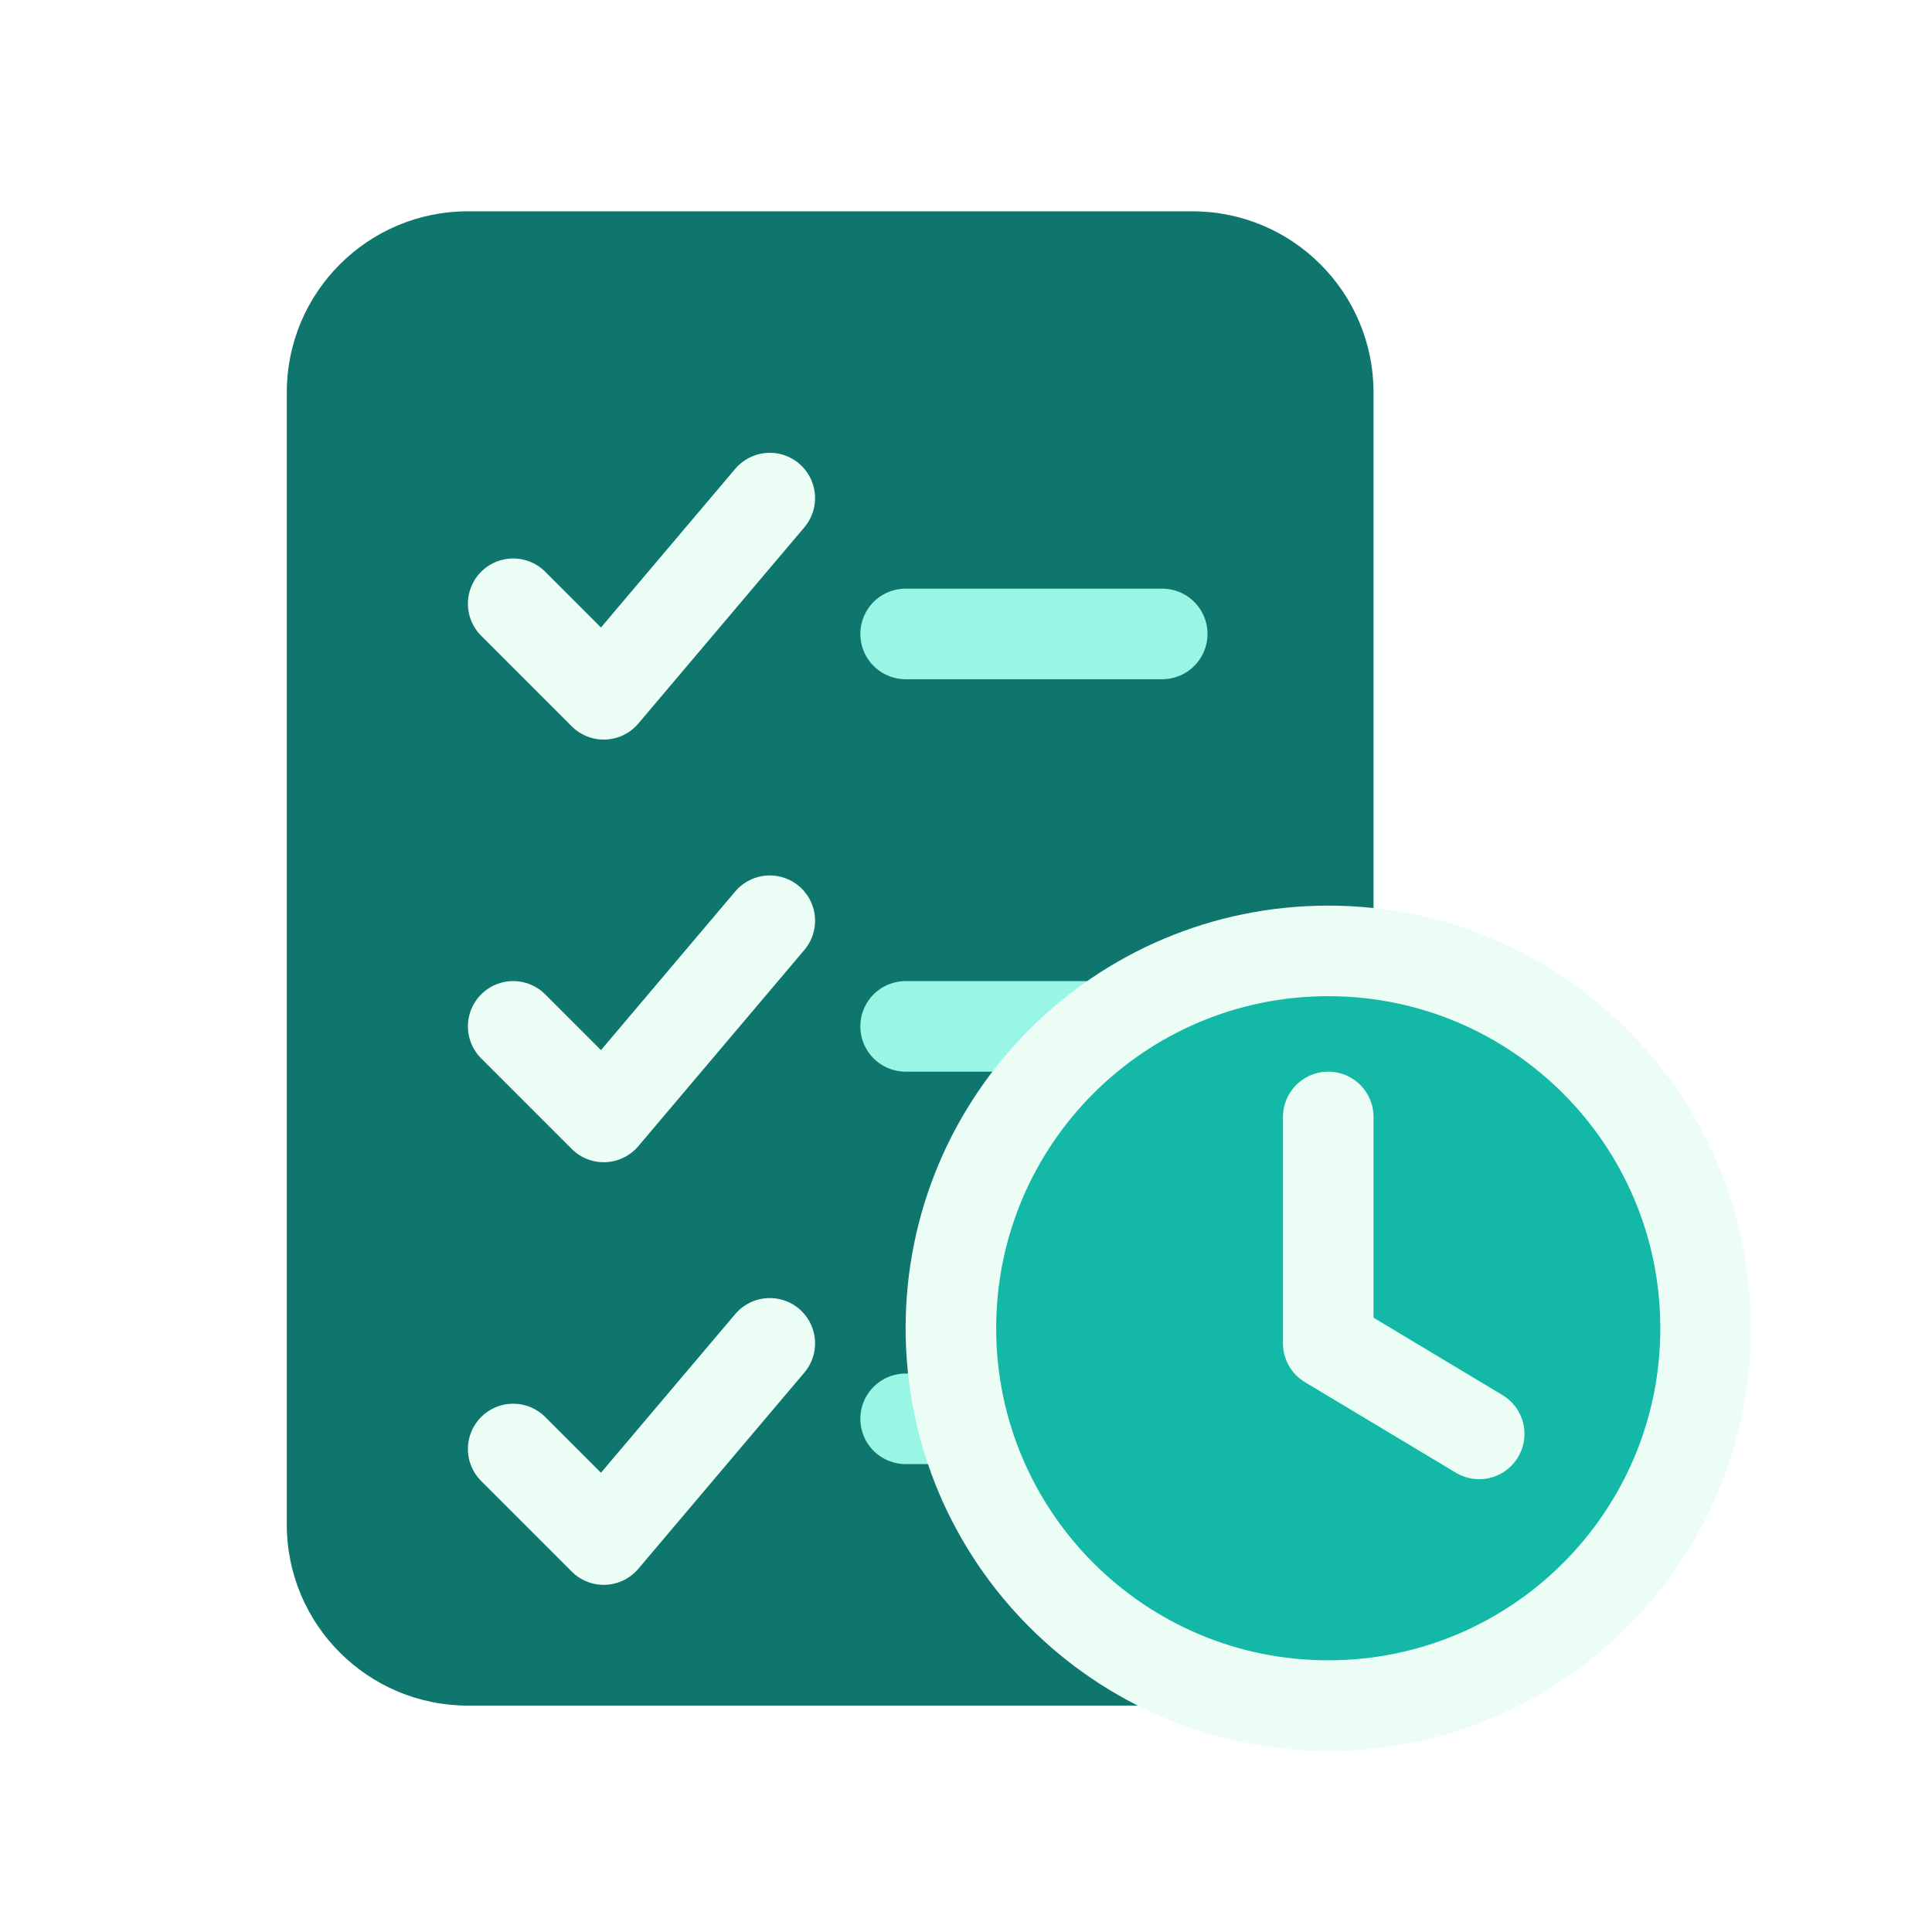
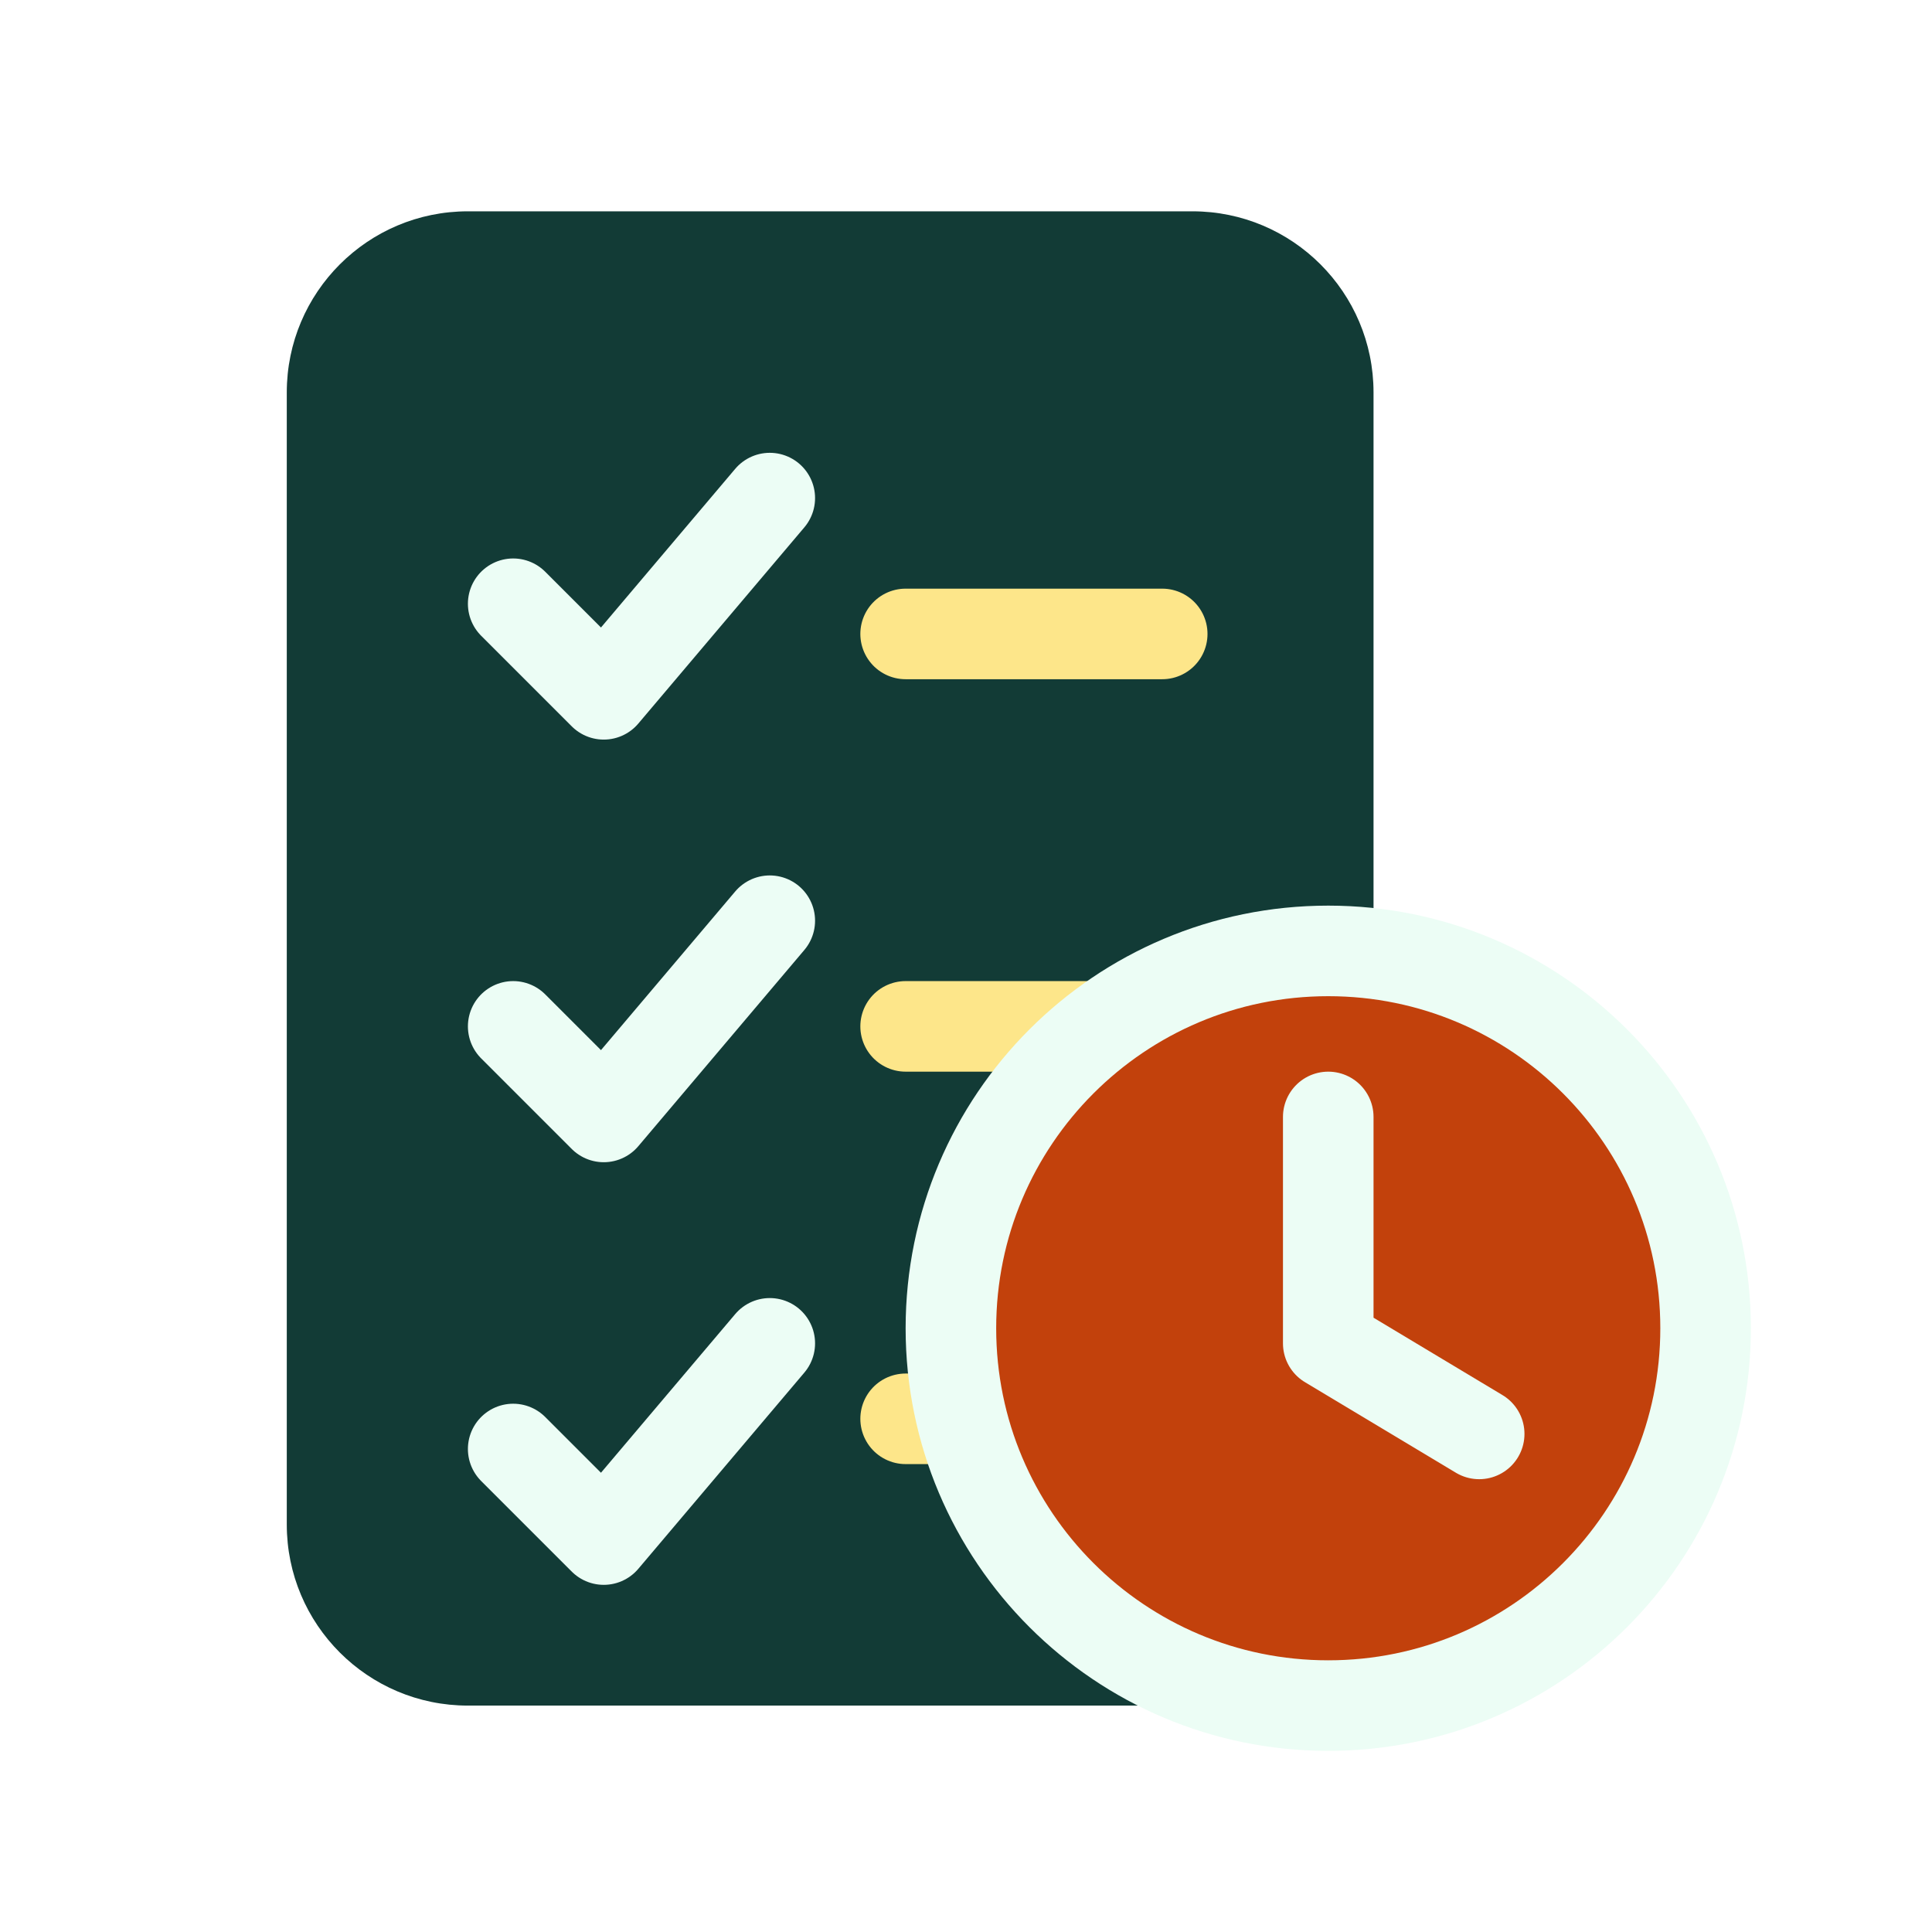
<svg xmlns="http://www.w3.org/2000/svg" width="128" height="128" viewBox="0 0 128 128" fill="none">
-   <rect x="19" y="14" width="72" height="99" rx="12" fill="#0F766E" />
+   <rect x="19" y="14" width="72" height="99" rx="12" fill="#123B36" />
  <path d="m34 40 6 6 11-13m-17 35 6 6 11-13m-17 35 6 6 11-13" stroke="#ECFDF5" stroke-width="6" stroke-linecap="round" stroke-linejoin="round" />
-   <path d="M60 42h17M60 68h17M60 94h10" stroke="#99F6E4" stroke-width="6" stroke-linecap="round" />
-   <circle cx="88" cy="88" r="25" fill="#14B8A6" stroke="#ECFDF5" stroke-width="6" />
+   <path d="M60 42h17M60 68h17M60 94h10" stroke="#FDE68A" stroke-width="6" stroke-linecap="round" />
+   <circle cx="88" cy="88" r="25" fill="#C2410C" stroke="#ECFDF5" stroke-width="6" />
  <path d="M88 74v15l10 6" stroke="#ECFDF5" stroke-width="6" stroke-linecap="round" stroke-linejoin="round" />
</svg>
